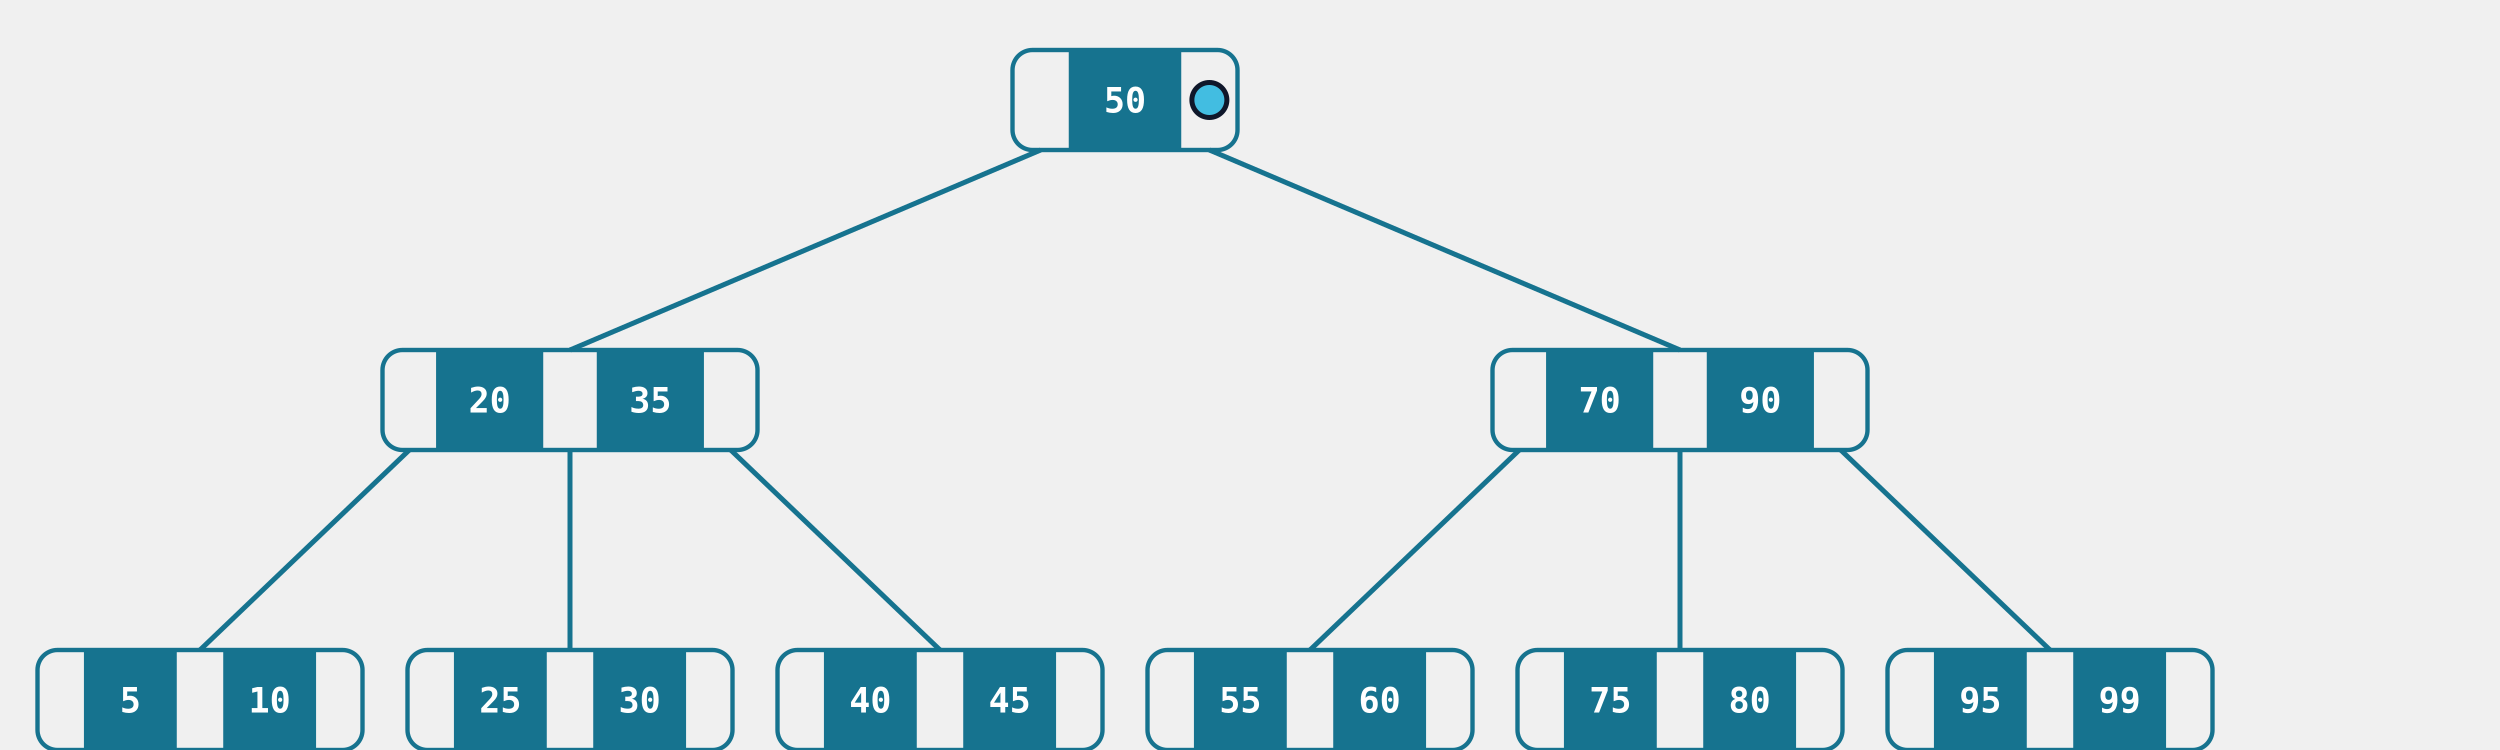
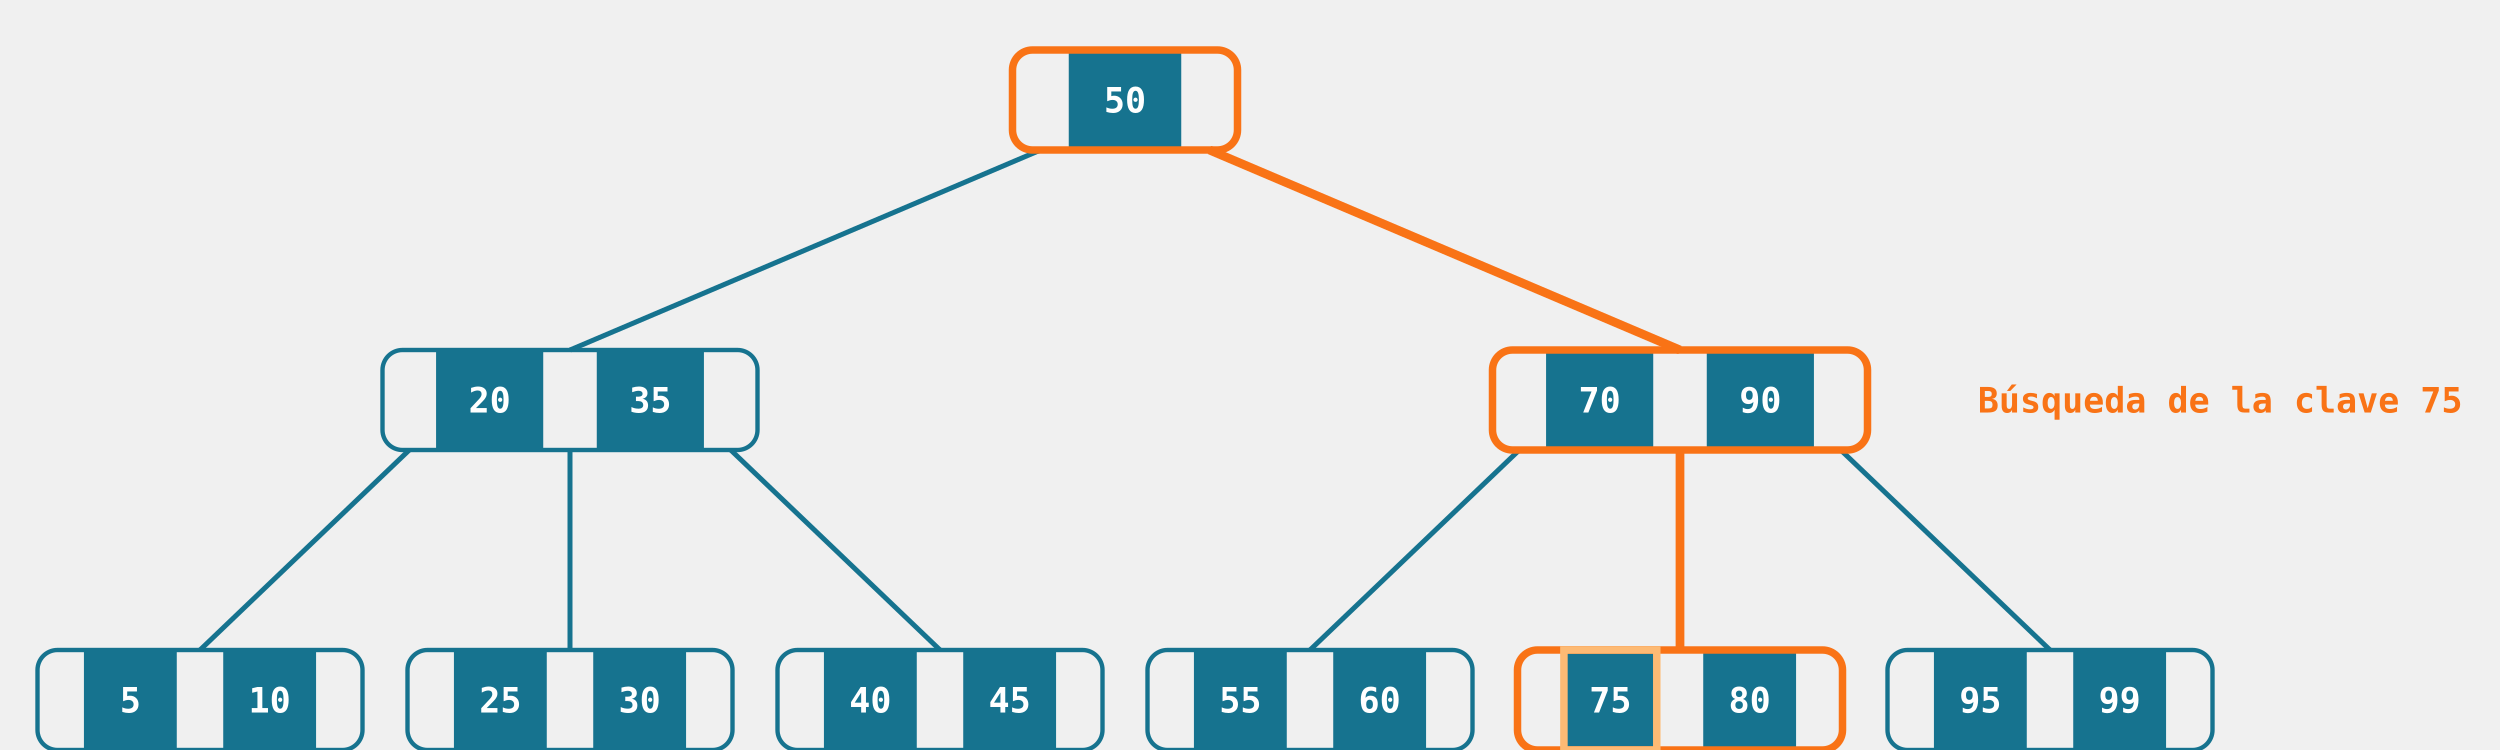
<svg xmlns="http://www.w3.org/2000/svg" viewBox="0 0 1000 300" font-family="Menlo, Consolas, monospace" font-size="14">
+   <text x="985" y="165" text-anchor="end" fill="#f97316" font-weight="bold">Búsqueda de la clave 75</text>
  <line x1="416.25" y1="60" x2="228.0" y2="140" stroke="#16738f" stroke-width="2" />
-   <line x1="483.75" y1="60" x2="672.0" y2="140" stroke="#16738f" stroke-width="2" />
+   <line x1="483.75" y1="60" x2="672.0" y2="140" stroke="#f97316" stroke-width="3.5" />
  <line x1="163.71" y1="180" x2="80.0" y2="260" stroke="#16738f" stroke-width="2" />
  <line x1="228.0" y1="180" x2="228.0" y2="260" stroke="#16738f" stroke-width="2" />
  <line x1="292.29" y1="180" x2="376.0" y2="260" stroke="#16738f" stroke-width="2" />
  <line x1="607.71" y1="180" x2="524.0" y2="260" stroke="#16738f" stroke-width="2" />
-   <line x1="672.0" y1="180" x2="672.0" y2="260" stroke="#16738f" stroke-width="2" />
+   <line x1="672.0" y1="180" x2="672.0" y2="260" stroke="#f97316" stroke-width="3.5" />
  <line x1="736.29" y1="180" x2="820.0" y2="260" stroke="#16738f" stroke-width="2" />
  <g>
    <rect x="427.5" y="20" width="45.0" height="40" fill="#16738f" />
-     <rect x="405" y="20" width="90" height="40" rx="8" fill="none" stroke="#16738f" stroke-width="1.75">
-       <animate attributeName="stroke" dur="4s" repeatCount="indefinite" keyTimes="0;0.1;0.35;0.5;0.55;0.62;0.85;0.95;1" values="#42bde1;#42bde1;#16738f;#16738f;#16738f;#16738f;#16738f;#16738f;#16738f" />
-       <animate attributeName="stroke-width" dur="4s" repeatCount="indefinite" keyTimes="0;0.1;0.35;0.5;0.55;0.62;0.85;0.95;1" values="3;3;1.75;1.75;1.75;1.75;1.75;1.75;1.75" />
-     </rect>
+     <rect x="405" y="20" width="90" height="40" rx="8" fill="none" stroke="#f97316" stroke-width="3" />
    <text x="450.0" y="45.0" text-anchor="middle" fill="#ffffff" font-weight="bold">50</text>
  </g>
  <g>
    <rect x="174.43" y="140" width="42.86" height="40" fill="#16738f" />
    <rect x="238.71" y="140" width="42.86" height="40" fill="#16738f" />
    <rect x="153" y="140" width="150" height="40" rx="8" fill="none" stroke="#16738f" stroke-width="1.75" />
    <text x="195.86" y="165.0" text-anchor="middle" fill="#ffffff" font-weight="bold">20</text>
    <text x="260.14" y="165.0" text-anchor="middle" fill="#ffffff" font-weight="bold">35</text>
  </g>
  <g>
    <rect x="618.43" y="140" width="42.86" height="40" fill="#16738f" />
    <rect x="682.71" y="140" width="42.86" height="40" fill="#16738f" />
-     <rect x="597" y="140" width="150" height="40" rx="8" fill="none" stroke="#16738f" stroke-width="1.75">
-       <animate attributeName="stroke" dur="4s" repeatCount="indefinite" keyTimes="0;0.1;0.35;0.5;0.55;0.62;0.85;0.95;1" values="#16738f;#16738f;#42bde1;#42bde1;#16738f;#16738f;#16738f;#16738f;#16738f" />
-       <animate attributeName="stroke-width" dur="4s" repeatCount="indefinite" keyTimes="0;0.1;0.35;0.5;0.55;0.62;0.85;0.95;1" values="1.75;1.75;3;3;1.75;1.75;1.75;1.75;1.75" />
-     </rect>
+     <rect x="597" y="140" width="150" height="40" rx="8" fill="none" stroke="#f97316" stroke-width="3" />
    <text x="639.86" y="165.0" text-anchor="middle" fill="#ffffff" font-weight="bold">70</text>
    <text x="704.14" y="165.0" text-anchor="middle" fill="#ffffff" font-weight="bold">90</text>
  </g>
  <g>
    <rect x="33.57" y="260" width="37.14" height="40" fill="#16738f" />
    <rect x="89.29" y="260" width="37.14" height="40" fill="#16738f" />
    <rect x="15" y="260" width="130" height="40" rx="8" fill="none" stroke="#16738f" stroke-width="1.75" />
    <text x="52.14" y="285.0" text-anchor="middle" fill="#ffffff" font-weight="bold">5</text>
    <text x="107.86" y="285.0" text-anchor="middle" fill="#ffffff" font-weight="bold">10</text>
  </g>
  <g>
    <rect x="181.57" y="260" width="37.14" height="40" fill="#16738f" />
    <rect x="237.29" y="260" width="37.14" height="40" fill="#16738f" />
    <rect x="163" y="260" width="130" height="40" rx="8" fill="none" stroke="#16738f" stroke-width="1.75" />
    <text x="200.14" y="285.0" text-anchor="middle" fill="#ffffff" font-weight="bold">25</text>
    <text x="255.86" y="285.0" text-anchor="middle" fill="#ffffff" font-weight="bold">30</text>
  </g>
  <g>
    <rect x="329.57" y="260" width="37.14" height="40" fill="#16738f" />
    <rect x="385.29" y="260" width="37.14" height="40" fill="#16738f" />
    <rect x="311" y="260" width="130" height="40" rx="8" fill="none" stroke="#16738f" stroke-width="1.75" />
    <text x="348.14" y="285.0" text-anchor="middle" fill="#ffffff" font-weight="bold">40</text>
    <text x="403.86" y="285.0" text-anchor="middle" fill="#ffffff" font-weight="bold">45</text>
  </g>
  <g>
    <rect x="477.57" y="260" width="37.14" height="40" fill="#16738f" />
    <rect x="533.29" y="260" width="37.14" height="40" fill="#16738f" />
    <rect x="459" y="260" width="130" height="40" rx="8" fill="none" stroke="#16738f" stroke-width="1.75" />
    <text x="496.14" y="285.0" text-anchor="middle" fill="#ffffff" font-weight="bold">55</text>
    <text x="551.86" y="285.0" text-anchor="middle" fill="#ffffff" font-weight="bold">60</text>
  </g>
  <g>
    <rect x="773.57" y="260" width="37.14" height="40" fill="#16738f" />
    <rect x="829.29" y="260" width="37.14" height="40" fill="#16738f" />
    <rect x="755" y="260" width="130" height="40" rx="8" fill="none" stroke="#16738f" stroke-width="1.75" />
    <text x="792.14" y="285.0" text-anchor="middle" fill="#ffffff" font-weight="bold">95</text>
    <text x="847.86" y="285.0" text-anchor="middle" fill="#ffffff" font-weight="bold">99</text>
  </g>
  <g>
    <rect x="625.57" y="260" width="37.14" height="40" fill="#16738f" />
    <rect x="681.29" y="260" width="37.14" height="40" fill="#16738f" />
-     <rect x="607" y="260" width="130" height="40" rx="8" fill="none" stroke="#16738f" stroke-width="1.75">
-       <animate attributeName="stroke" dur="4s" repeatCount="indefinite" keyTimes="0;0.1;0.35;0.5;0.55;0.62;0.85;0.95;1" values="#16738f;#16738f;#16738f;#16738f;#42bde1;#9adbef;#9adbef;#16738f;#16738f" />
-       <animate attributeName="stroke-width" dur="4s" repeatCount="indefinite" keyTimes="0;0.1;0.35;0.5;0.55;0.62;0.85;0.95;1" values="1.75;1.75;1.75;1.75;3;3;3;1.75;1.75" />
-     </rect>
+     <rect x="607" y="260" width="130" height="40" rx="8" fill="none" stroke="#f97316" stroke-width="3" />
+     <rect x="625.57" y="260" width="37.14" height="40" fill="none" stroke="#fdba74" stroke-width="3" />
    <text x="644.14" y="285.0" text-anchor="middle" fill="#ffffff" font-weight="bold">75</text>
    <text x="699.86" y="285.0" text-anchor="middle" fill="#ffffff" font-weight="bold">80</text>
  </g>
-   <circle cx="644.14" cy="280.0" r="0" fill="#9adbef" opacity="0">
-     <animate attributeName="r" dur="4s" repeatCount="indefinite" keyTimes="0;0.1;0.35;0.5;0.55;0.62;0.85;0.95;1" values="0;0;0;0;0;22;22;0;0" />
-     <animate attributeName="opacity" dur="4s" repeatCount="indefinite" keyTimes="0;0.1;0.35;0.5;0.55;0.62;0.85;0.95;1" values="0;0;0;0;0;0.35;0.35;0;0" />
-   </circle>
-   <circle cx="483.75" cy="40.0" r="7" fill="#42bde1" stroke="#0f172a" stroke-width="2">
-     <animate attributeName="cx" dur="4s" repeatCount="indefinite" keyTimes="0;0.1;0.35;0.5;0.55;0.62;0.85;0.95;1" values="483.75;483.75;672.0;672.0;672.0;644.14;644.14;483.75;483.75" />
-     <animate attributeName="cy" dur="4s" repeatCount="indefinite" keyTimes="0;0.1;0.35;0.5;0.55;0.62;0.85;0.95;1" values="40.0;40.0;160.0;160.0;160.0;280.0;280.0;40.0;40.0" />
-     <animate attributeName="opacity" dur="4s" repeatCount="indefinite" keyTimes="0;0.1;0.35;0.5;0.55;0.62;0.85;0.95;1" values="1;1;1;1;1;1;1;0;0" />
-   </circle>
</svg>
